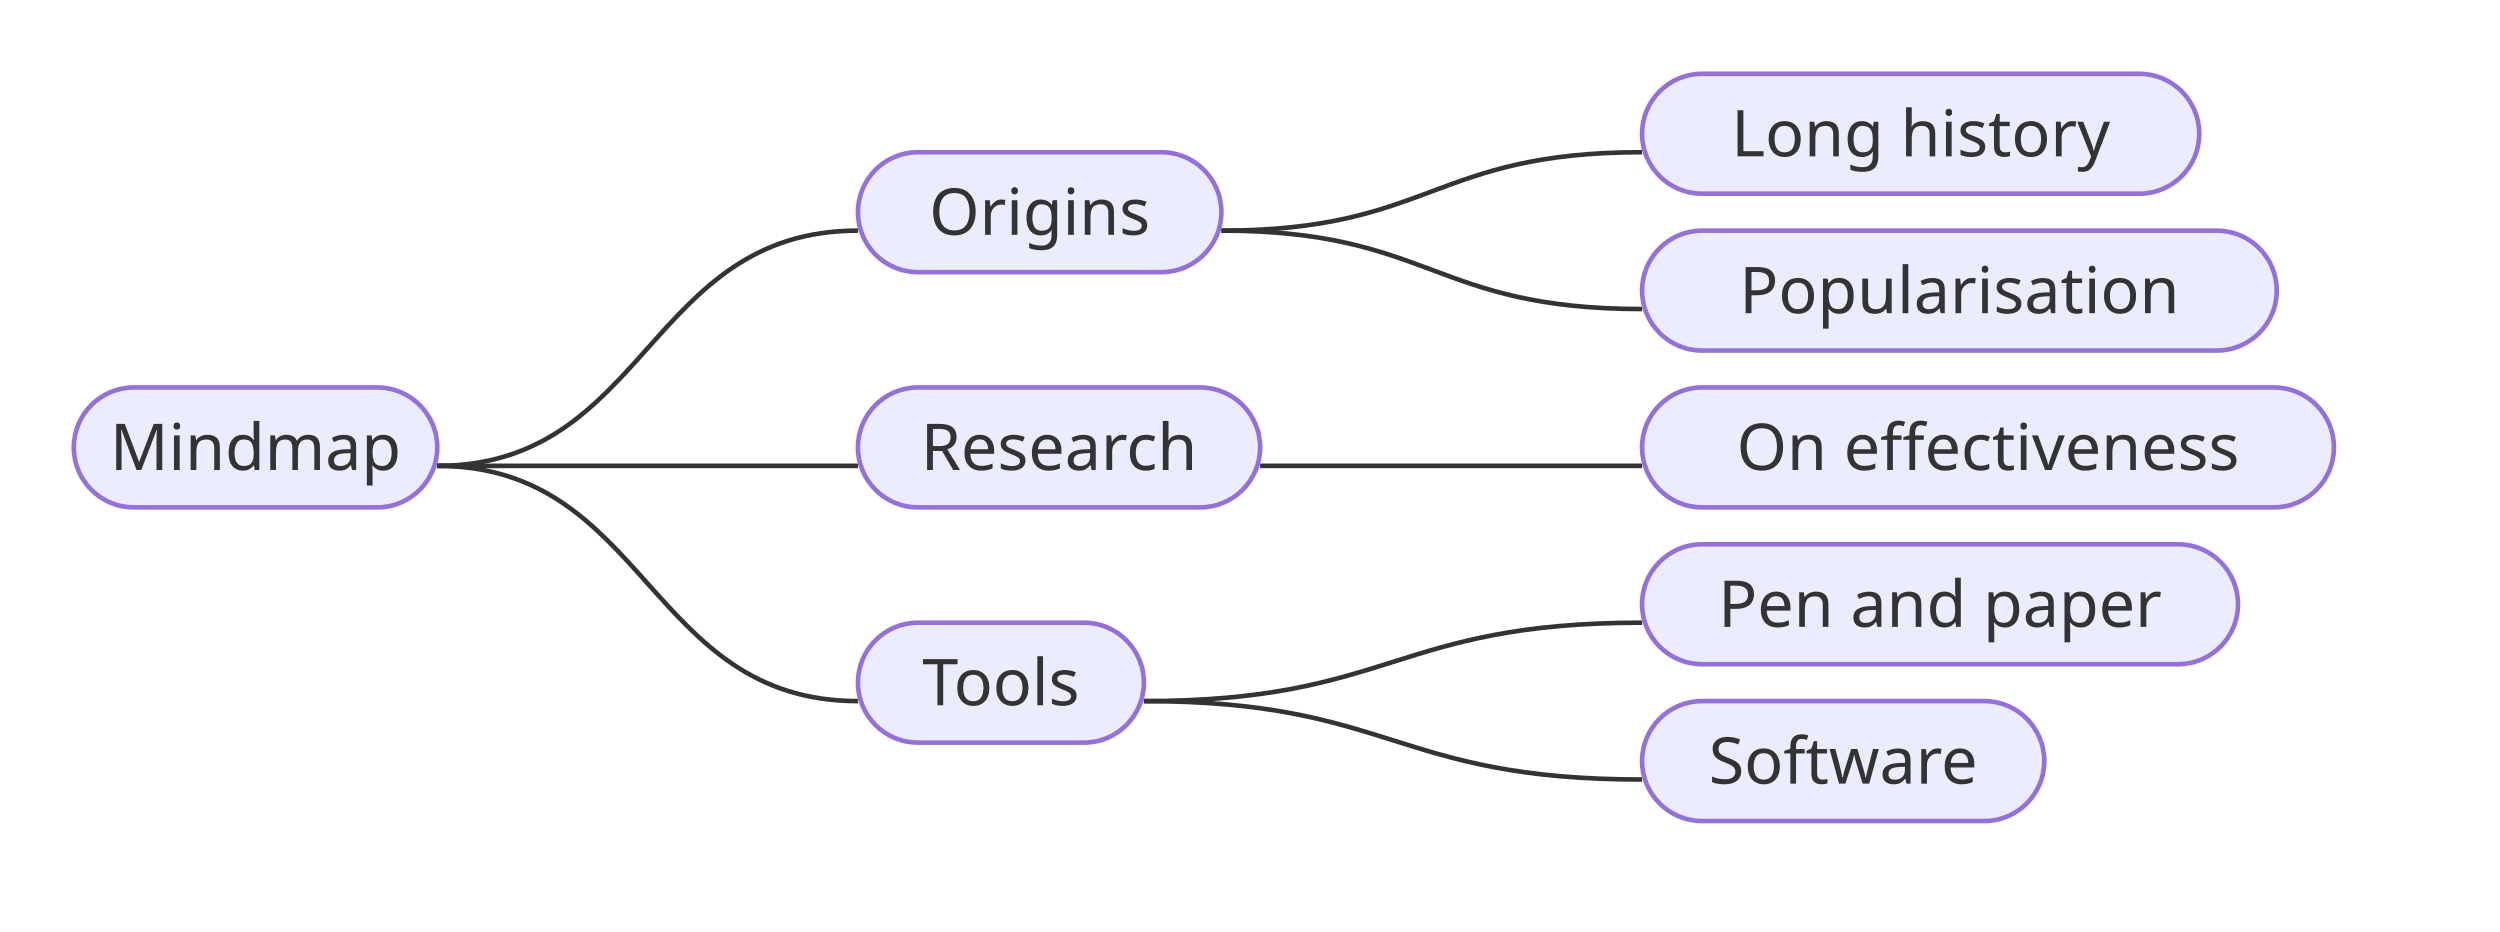
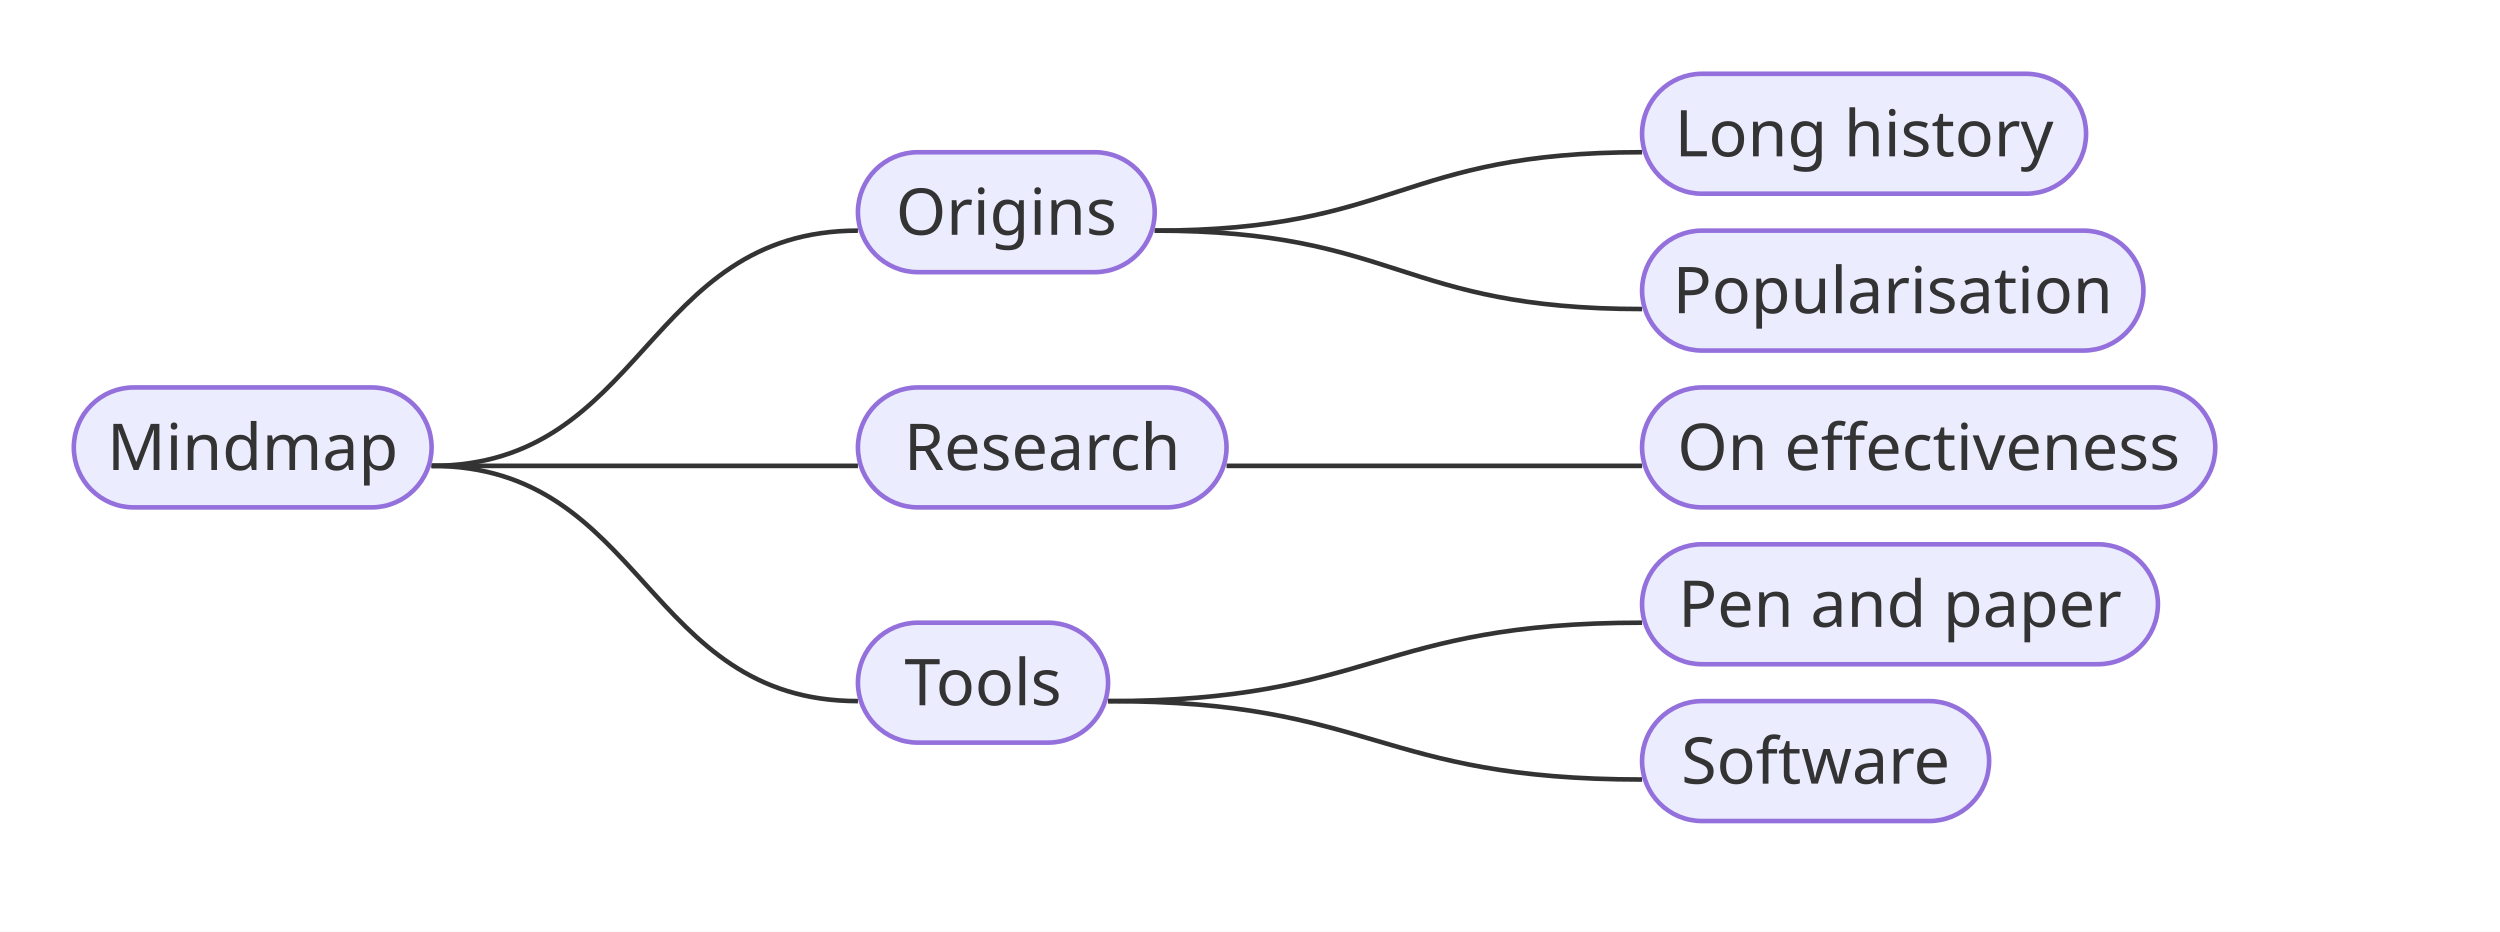
<svg xmlns="http://www.w3.org/2000/svg" role="img" width="542" height="202" viewBox="0 0 542 202" font-family="sans-serif" font-size="14">
  <rect width="100%" height="100%" fill="#ffffff" />
-   <path d="M94.8,101 C140.4,101 140.4,50 186,50" fill="none" stroke="#333333" />
-   <path d="M264.8,50 C310.4,50 310.4,33 356,33" fill="none" stroke="#333333" />
-   <path d="M264.8,50 C310.4,50 310.4,67 356,67" fill="none" stroke="#333333" />
-   <path d="M94.8,101 C140.4,101 140.4,101 186,101" fill="none" stroke="#333333" />
-   <path d="M273.2,101 C314.6,101 314.6,101 356,101" fill="none" stroke="#333333" />
-   <path d="M94.8,101 C140.4,101 140.4,152 186,152" fill="none" stroke="#333333" />
-   <path d="M248,152 C302,152 302,135 356,135" fill="none" stroke="#333333" />
-   <path d="M248,152 C302,152 302,169 356,169" fill="none" stroke="#333333" />
-   <rect x="16" y="84" width="78.8" height="26" rx="13" fill="#ECECFF" stroke="#9370DB" />
-   <text x="55.4" y="101.9" fill="#333333" text-anchor="middle">Mindmap</text>
-   <rect x="186" y="33" width="78.8" height="26" rx="13" fill="#ECECFF" stroke="#9370DB" />
-   <text x="225.4" y="50.9" fill="#333333" text-anchor="middle">Origins</text>
-   <rect x="356" y="16" width="120.8" height="26" rx="13" fill="#ECECFF" stroke="#9370DB" />
-   <text x="416.4" y="33.9" fill="#333333" text-anchor="middle">Long history</text>
-   <rect x="356" y="50" width="137.6" height="26" rx="13" fill="#ECECFF" stroke="#9370DB" />
-   <text x="424.8" y="67.9" fill="#333333" text-anchor="middle">Popularisation</text>
-   <rect x="186" y="84" width="87.2" height="26" rx="13" fill="#ECECFF" stroke="#9370DB" />
-   <text x="229.6" y="101.9" fill="#333333" text-anchor="middle">Research</text>
-   <rect x="356" y="84" width="150" height="26" rx="13" fill="#ECECFF" stroke="#9370DB" />
-   <text x="431" y="101.9" fill="#333333" text-anchor="middle">On effectiveness</text>
-   <rect x="186" y="135" width="62" height="26" rx="13" fill="#ECECFF" stroke="#9370DB" />
-   <text x="217" y="152.9" fill="#333333" text-anchor="middle">Tools</text>
-   <rect x="356" y="118" width="129.2" height="26" rx="13" fill="#ECECFF" stroke="#9370DB" />
-   <text x="420.6" y="135.9" fill="#333333" text-anchor="middle">Pen and paper</text>
-   <rect x="356" y="152" width="87.2" height="26" rx="13" fill="#ECECFF" stroke="#9370DB" />
-   <text x="399.6" y="169.9" fill="#333333" text-anchor="middle">Software</text>
+   <path d="M93.57,101 C139.78,101 139.78,50 186,50" fill="none" stroke="#333333" />
+   <path d="M250.34,50 C303.17,50 303.17,33 356,33" fill="none" stroke="#333333" />
+   <path d="M250.34,50 C303.17,50 303.17,67 356,67" fill="none" stroke="#333333" />
+   <path d="M93.57,101 C139.78,101 139.78,101 186,101" fill="none" stroke="#333333" />
+   <path d="M265.91,101 C310.95,101 310.95,101 356,101" fill="none" stroke="#333333" />
+   <path d="M93.57,101 C139.78,101 139.78,152 186,152" fill="none" stroke="#333333" />
+   <path d="M240.23,152 C298.12,152 298.12,135 356,135" fill="none" stroke="#333333" />
+   <path d="M240.23,152 C298.12,152 298.12,169 356,169" fill="none" stroke="#333333" />
+   <rect x="16" y="84" width="77.57" height="26" rx="13" fill="#ECECFF" stroke="#9370DB" />
+   <text x="54.78" y="101.9" fill="#333333" text-anchor="middle">Mindmap</text>
+   <rect x="186" y="33" width="64.34" height="26" rx="13" fill="#ECECFF" stroke="#9370DB" />
+   <text x="218.17" y="50.9" fill="#333333" text-anchor="middle">Origins</text>
+   <rect x="356" y="16" width="96.26" height="26" rx="13" fill="#ECECFF" stroke="#9370DB" />
+   <text x="404.13" y="33.9" fill="#333333" text-anchor="middle">Long history</text>
+   <rect x="356" y="50" width="108.7" height="26" rx="13" fill="#ECECFF" stroke="#9370DB" />
+   <text x="410.35" y="67.9" fill="#333333" text-anchor="middle">Popularisation</text>
+   <rect x="186" y="84" width="79.91" height="26" rx="13" fill="#ECECFF" stroke="#9370DB" />
+   <text x="225.95" y="101.9" fill="#333333" text-anchor="middle">Research</text>
+   <rect x="356" y="84" width="124.27" height="26" rx="13" fill="#ECECFF" stroke="#9370DB" />
+   <text x="418.14" y="101.9" fill="#333333" text-anchor="middle">On effectiveness</text>
+   <rect x="186" y="135" width="54.23" height="26" rx="13" fill="#ECECFF" stroke="#9370DB" />
+   <text x="213.12" y="152.9" fill="#333333" text-anchor="middle">Tools</text>
+   <rect x="356" y="118" width="111.84" height="26" rx="13" fill="#ECECFF" stroke="#9370DB" />
+   <text x="411.92" y="135.9" fill="#333333" text-anchor="middle">Pen and paper</text>
+   <rect x="356" y="152" width="75.24" height="26" rx="13" fill="#ECECFF" stroke="#9370DB" />
+   <text x="393.62" y="169.9" fill="#333333" text-anchor="middle">Software</text>
</svg>
